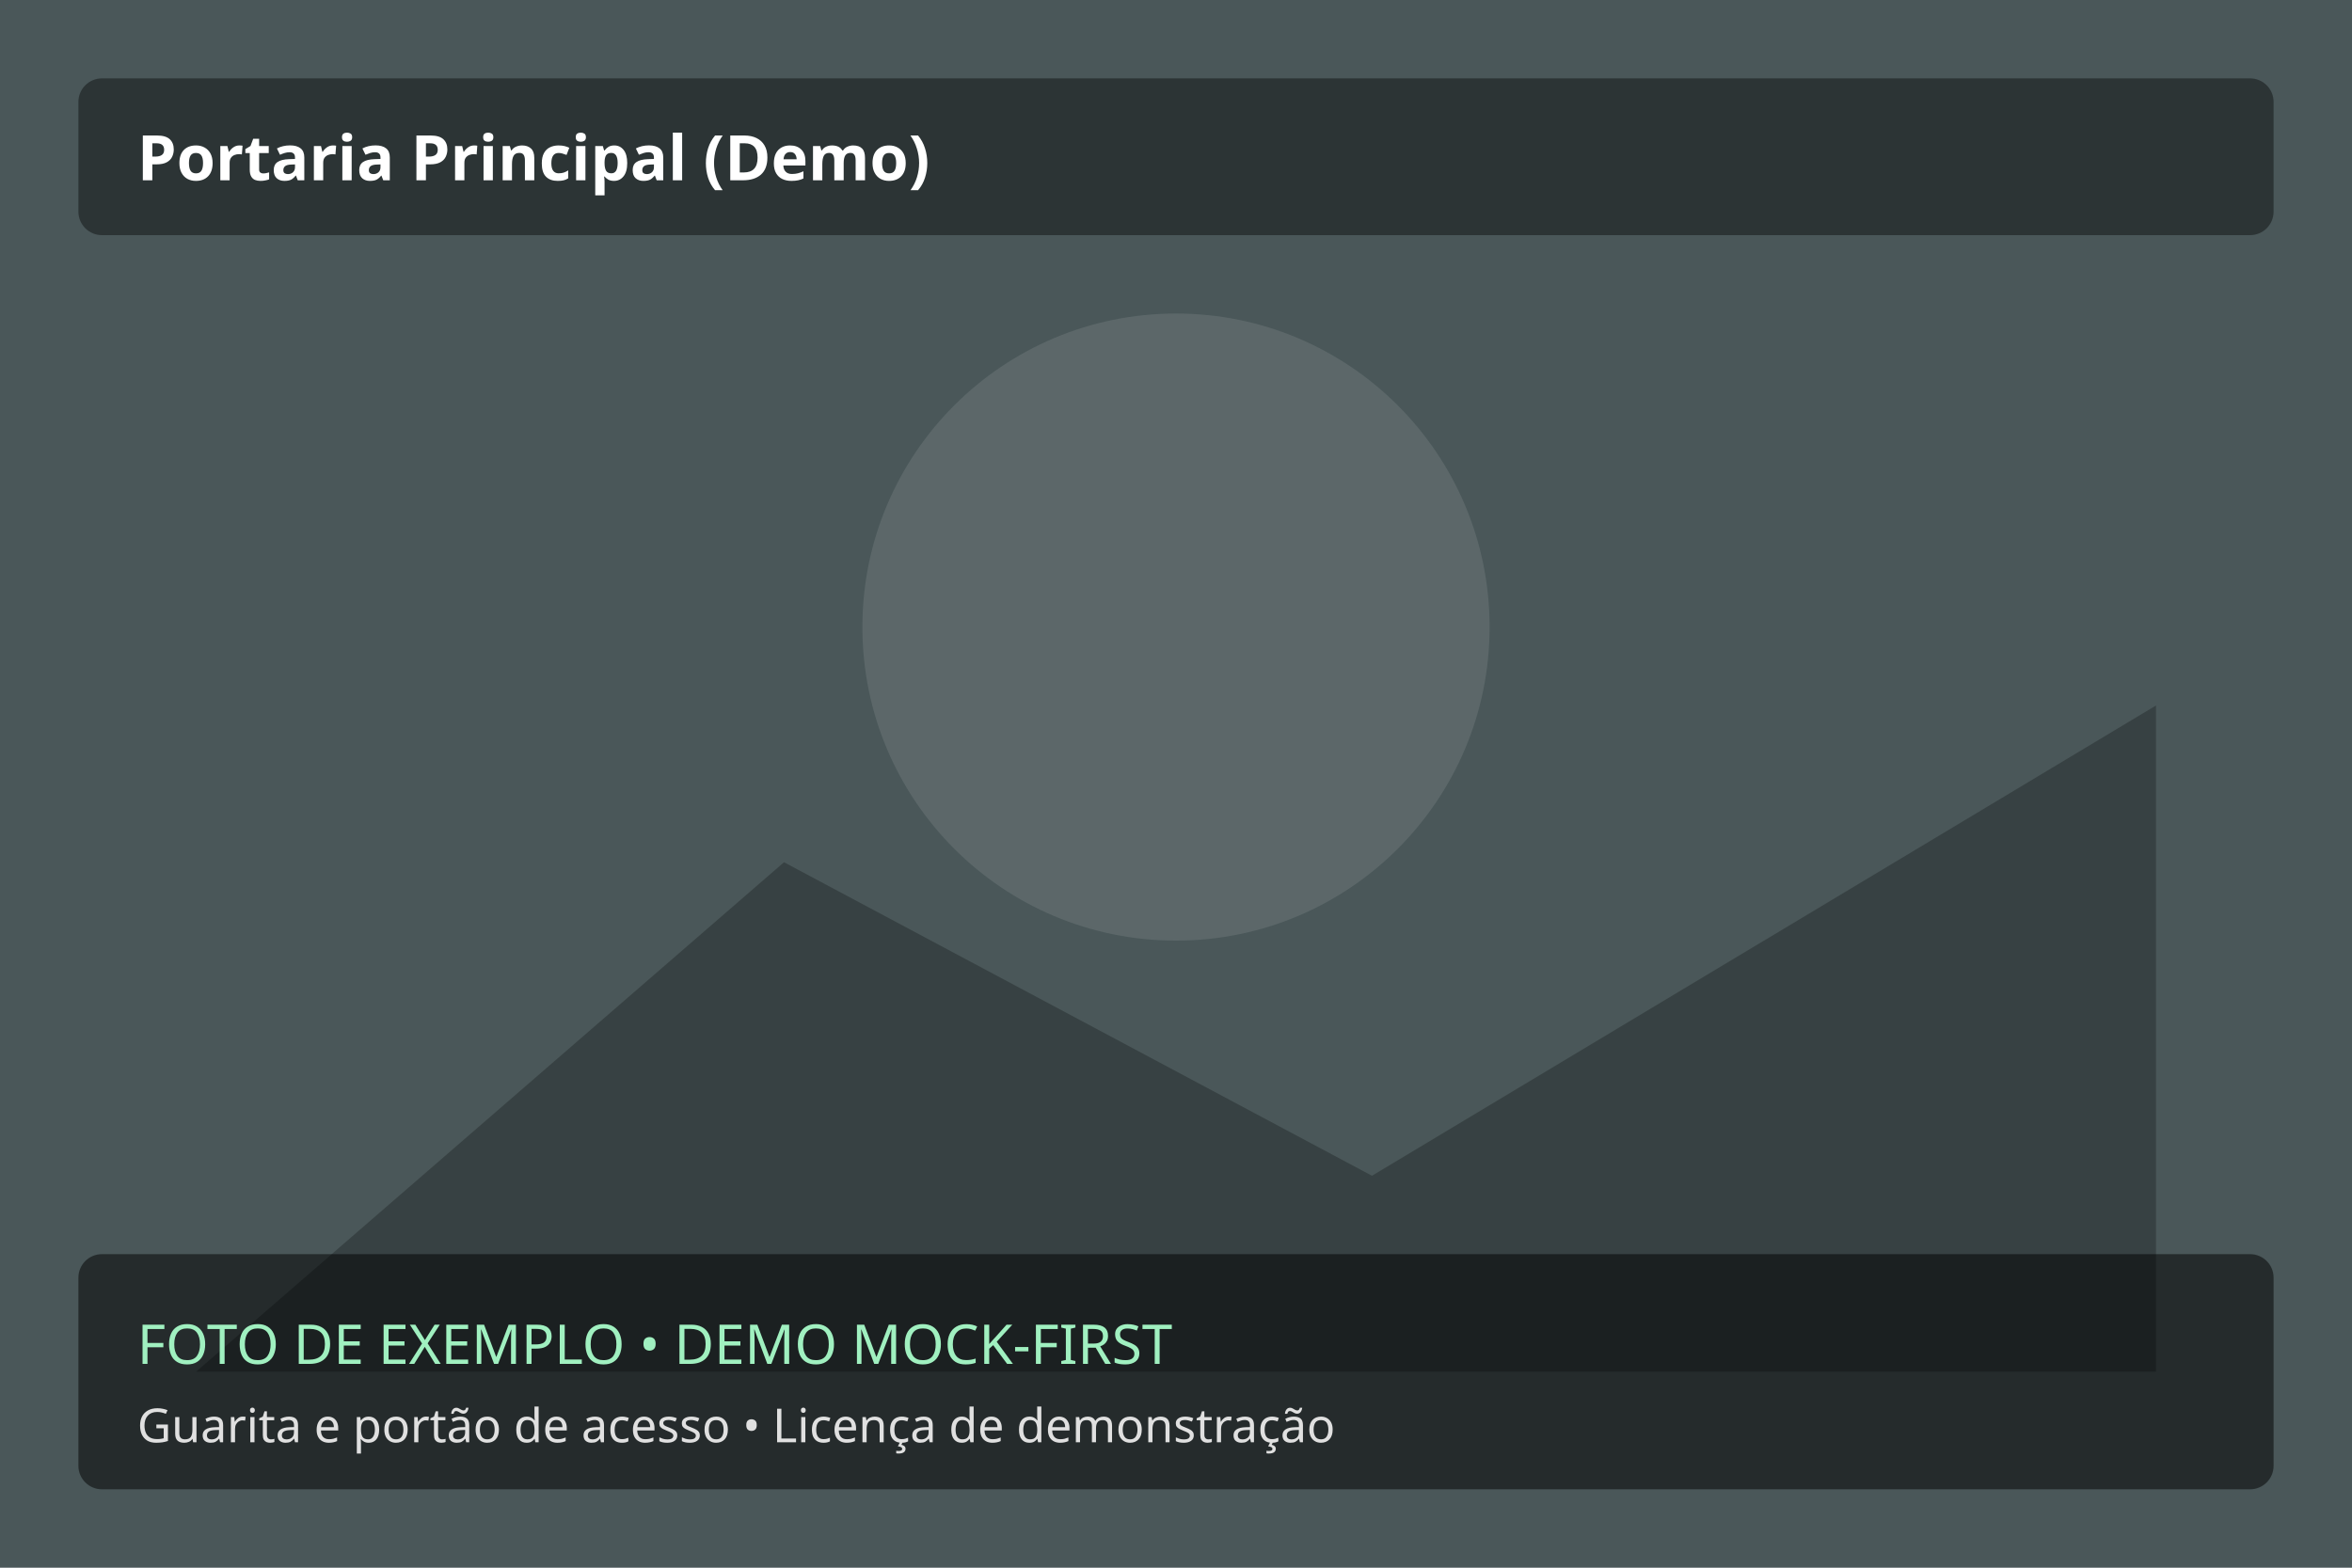
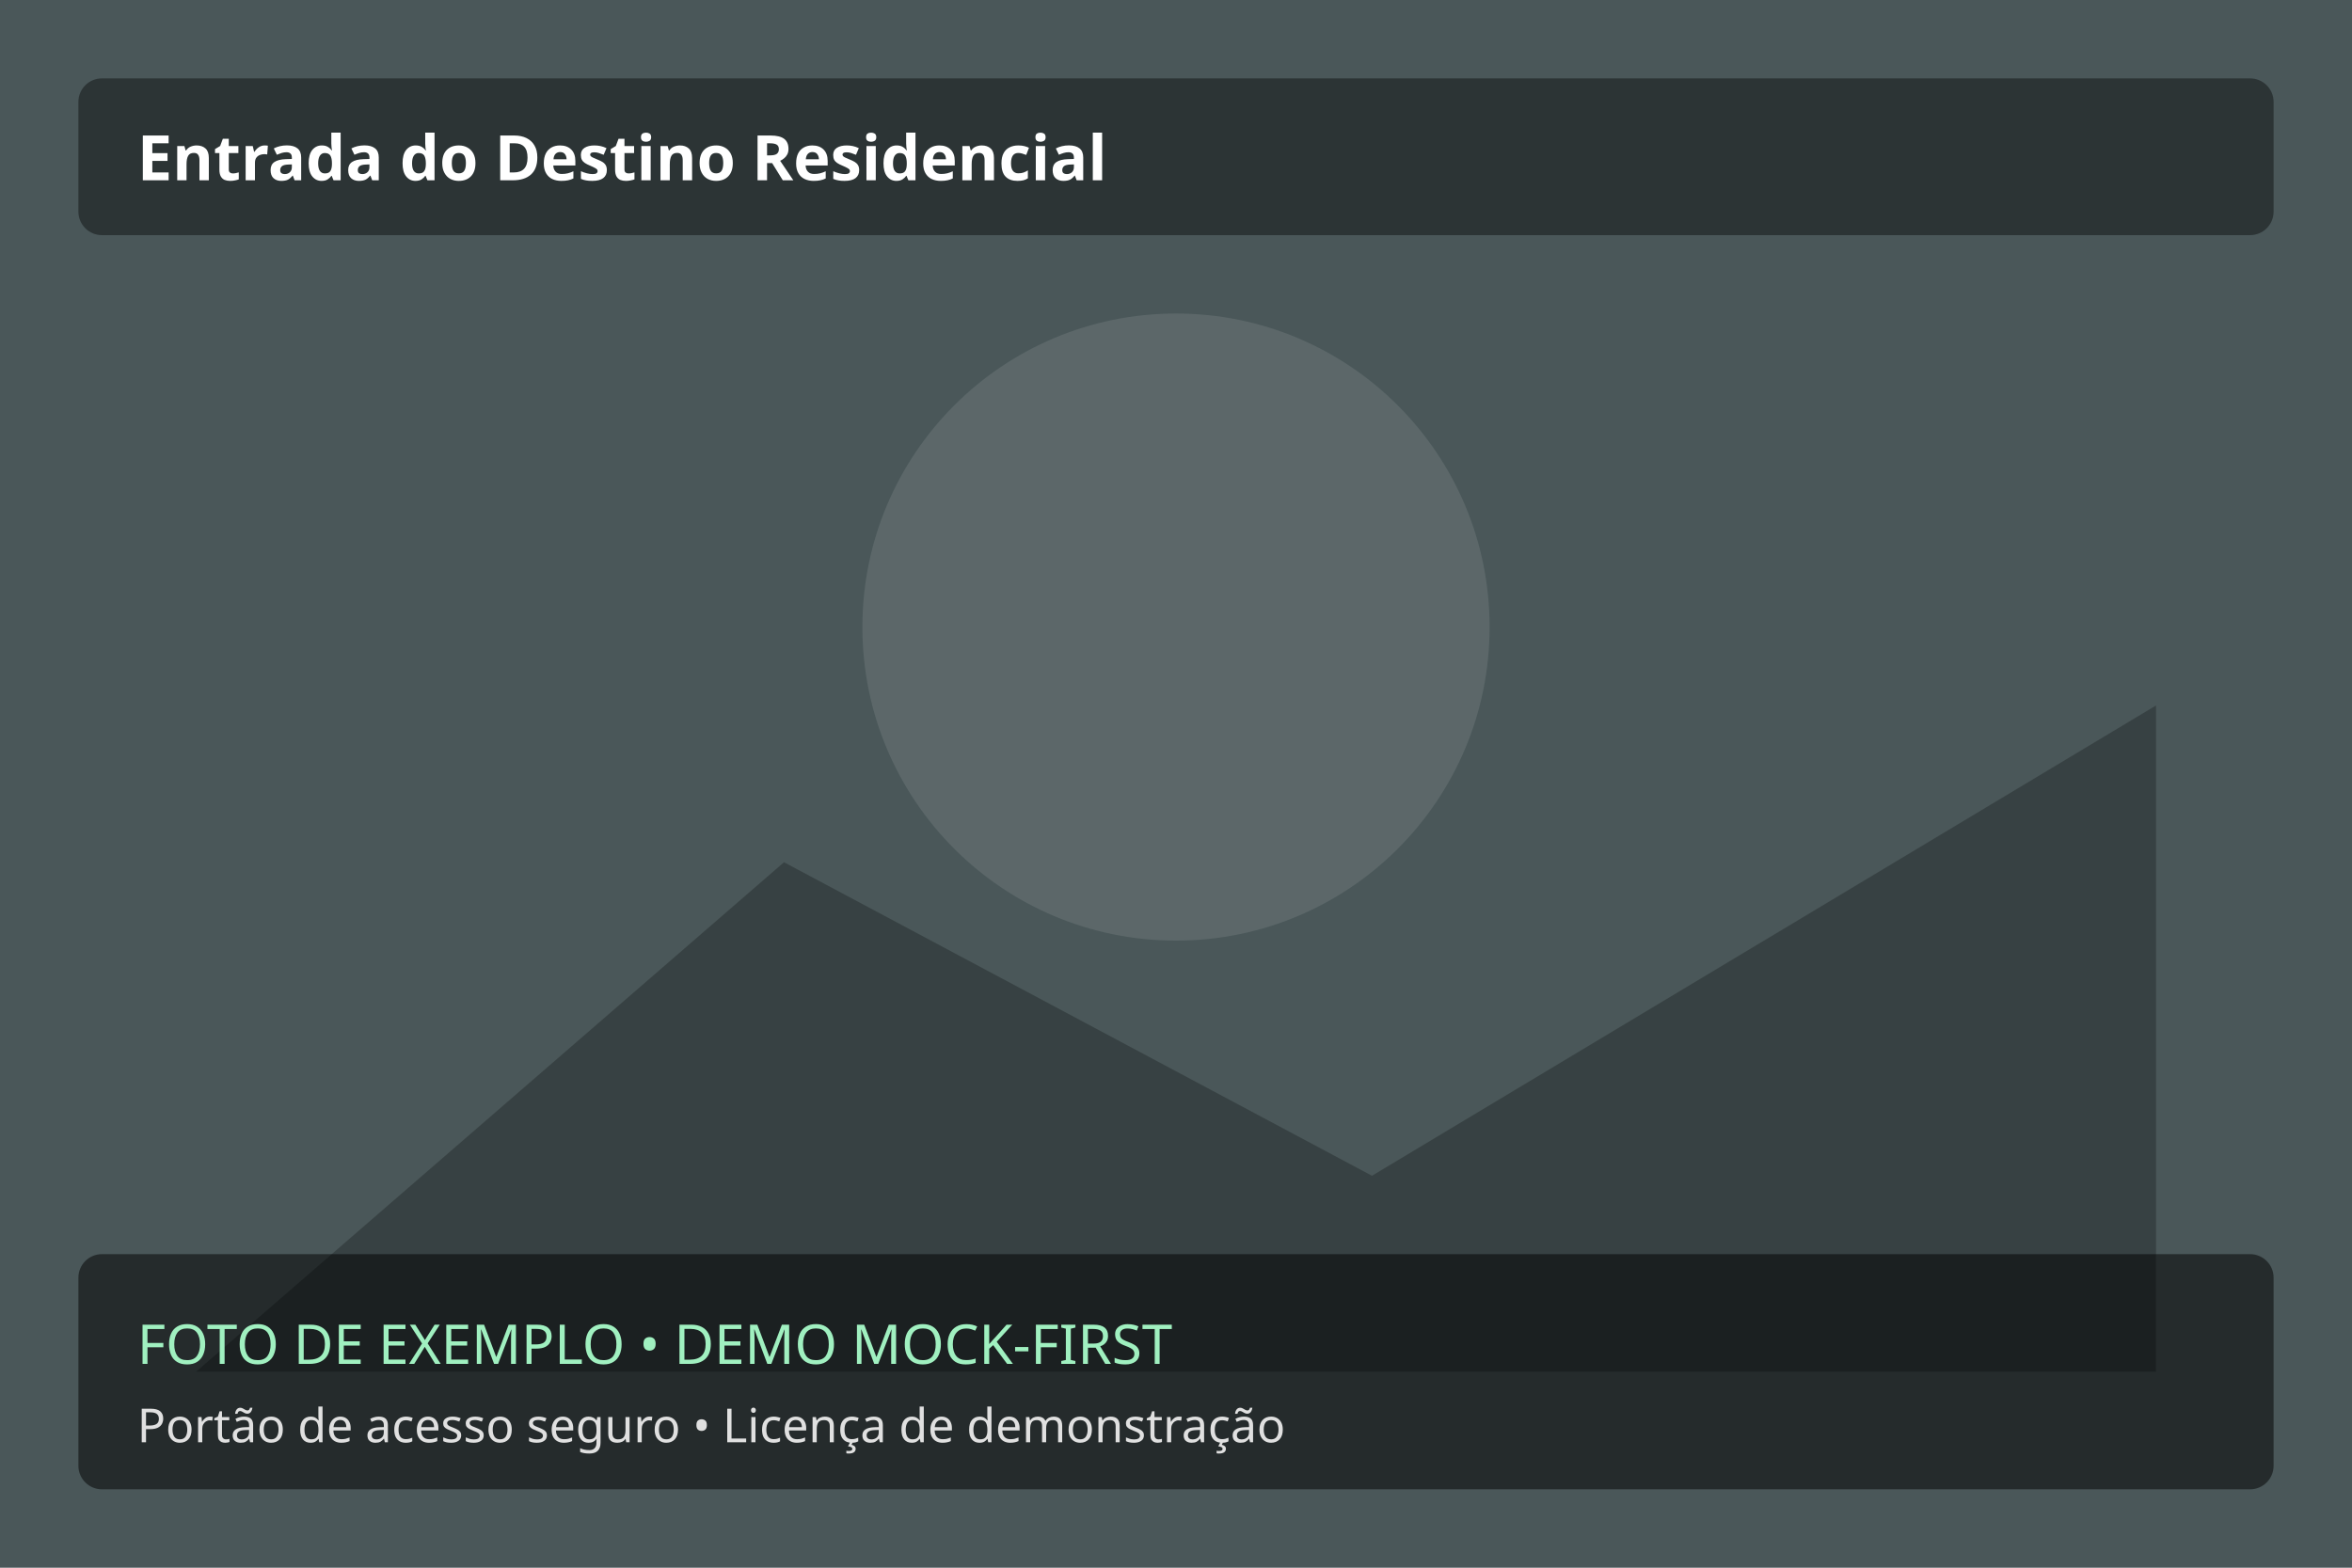
<svg xmlns="http://www.w3.org/2000/svg" viewBox="0 0 600 400" width="100%" height="100%">
  <rect width="600" height="400" fill="#4a5759" />
  <circle cx="300" cy="160" r="80" fill="#ffffff" opacity="0.1" />
  <path d="M50,350 L200,220 L350,300 L550,180 L550,350 Z" fill="#000000" opacity="0.25" />
  <rect x="20" y="20" width="560" height="40" rx="6" fill="#000000" opacity="0.4" />
-   <text x="35" y="46" fill="#ffffff" font-family="sans-serif" font-size="16" font-weight="bold">Portaria Principal (Demo)</text>
+   <text x="35" y="46" fill="#ffffff" font-family="sans-serif" font-size="16" font-weight="bold">Entrada do Destino Residencial</text>
  <rect x="20" y="320" width="560" height="60" rx="6" fill="#000000" opacity="0.5" />
  <text x="35" y="348" fill="#a0f0c0" font-family="sans-serif" font-size="14">FOTO DE EXEMPLO • DEMO MOCK-FIRST</text>
-   <text x="35" y="368" fill="#e0e0e0" font-family="sans-serif" font-size="12">Guarita e portão de acesso • Licença de demonstração</text>
+   <text x="35" y="368" fill="#e0e0e0" font-family="sans-serif" font-size="12">Portão de acesso seguro • Licença de demonstração</text>
</svg>
